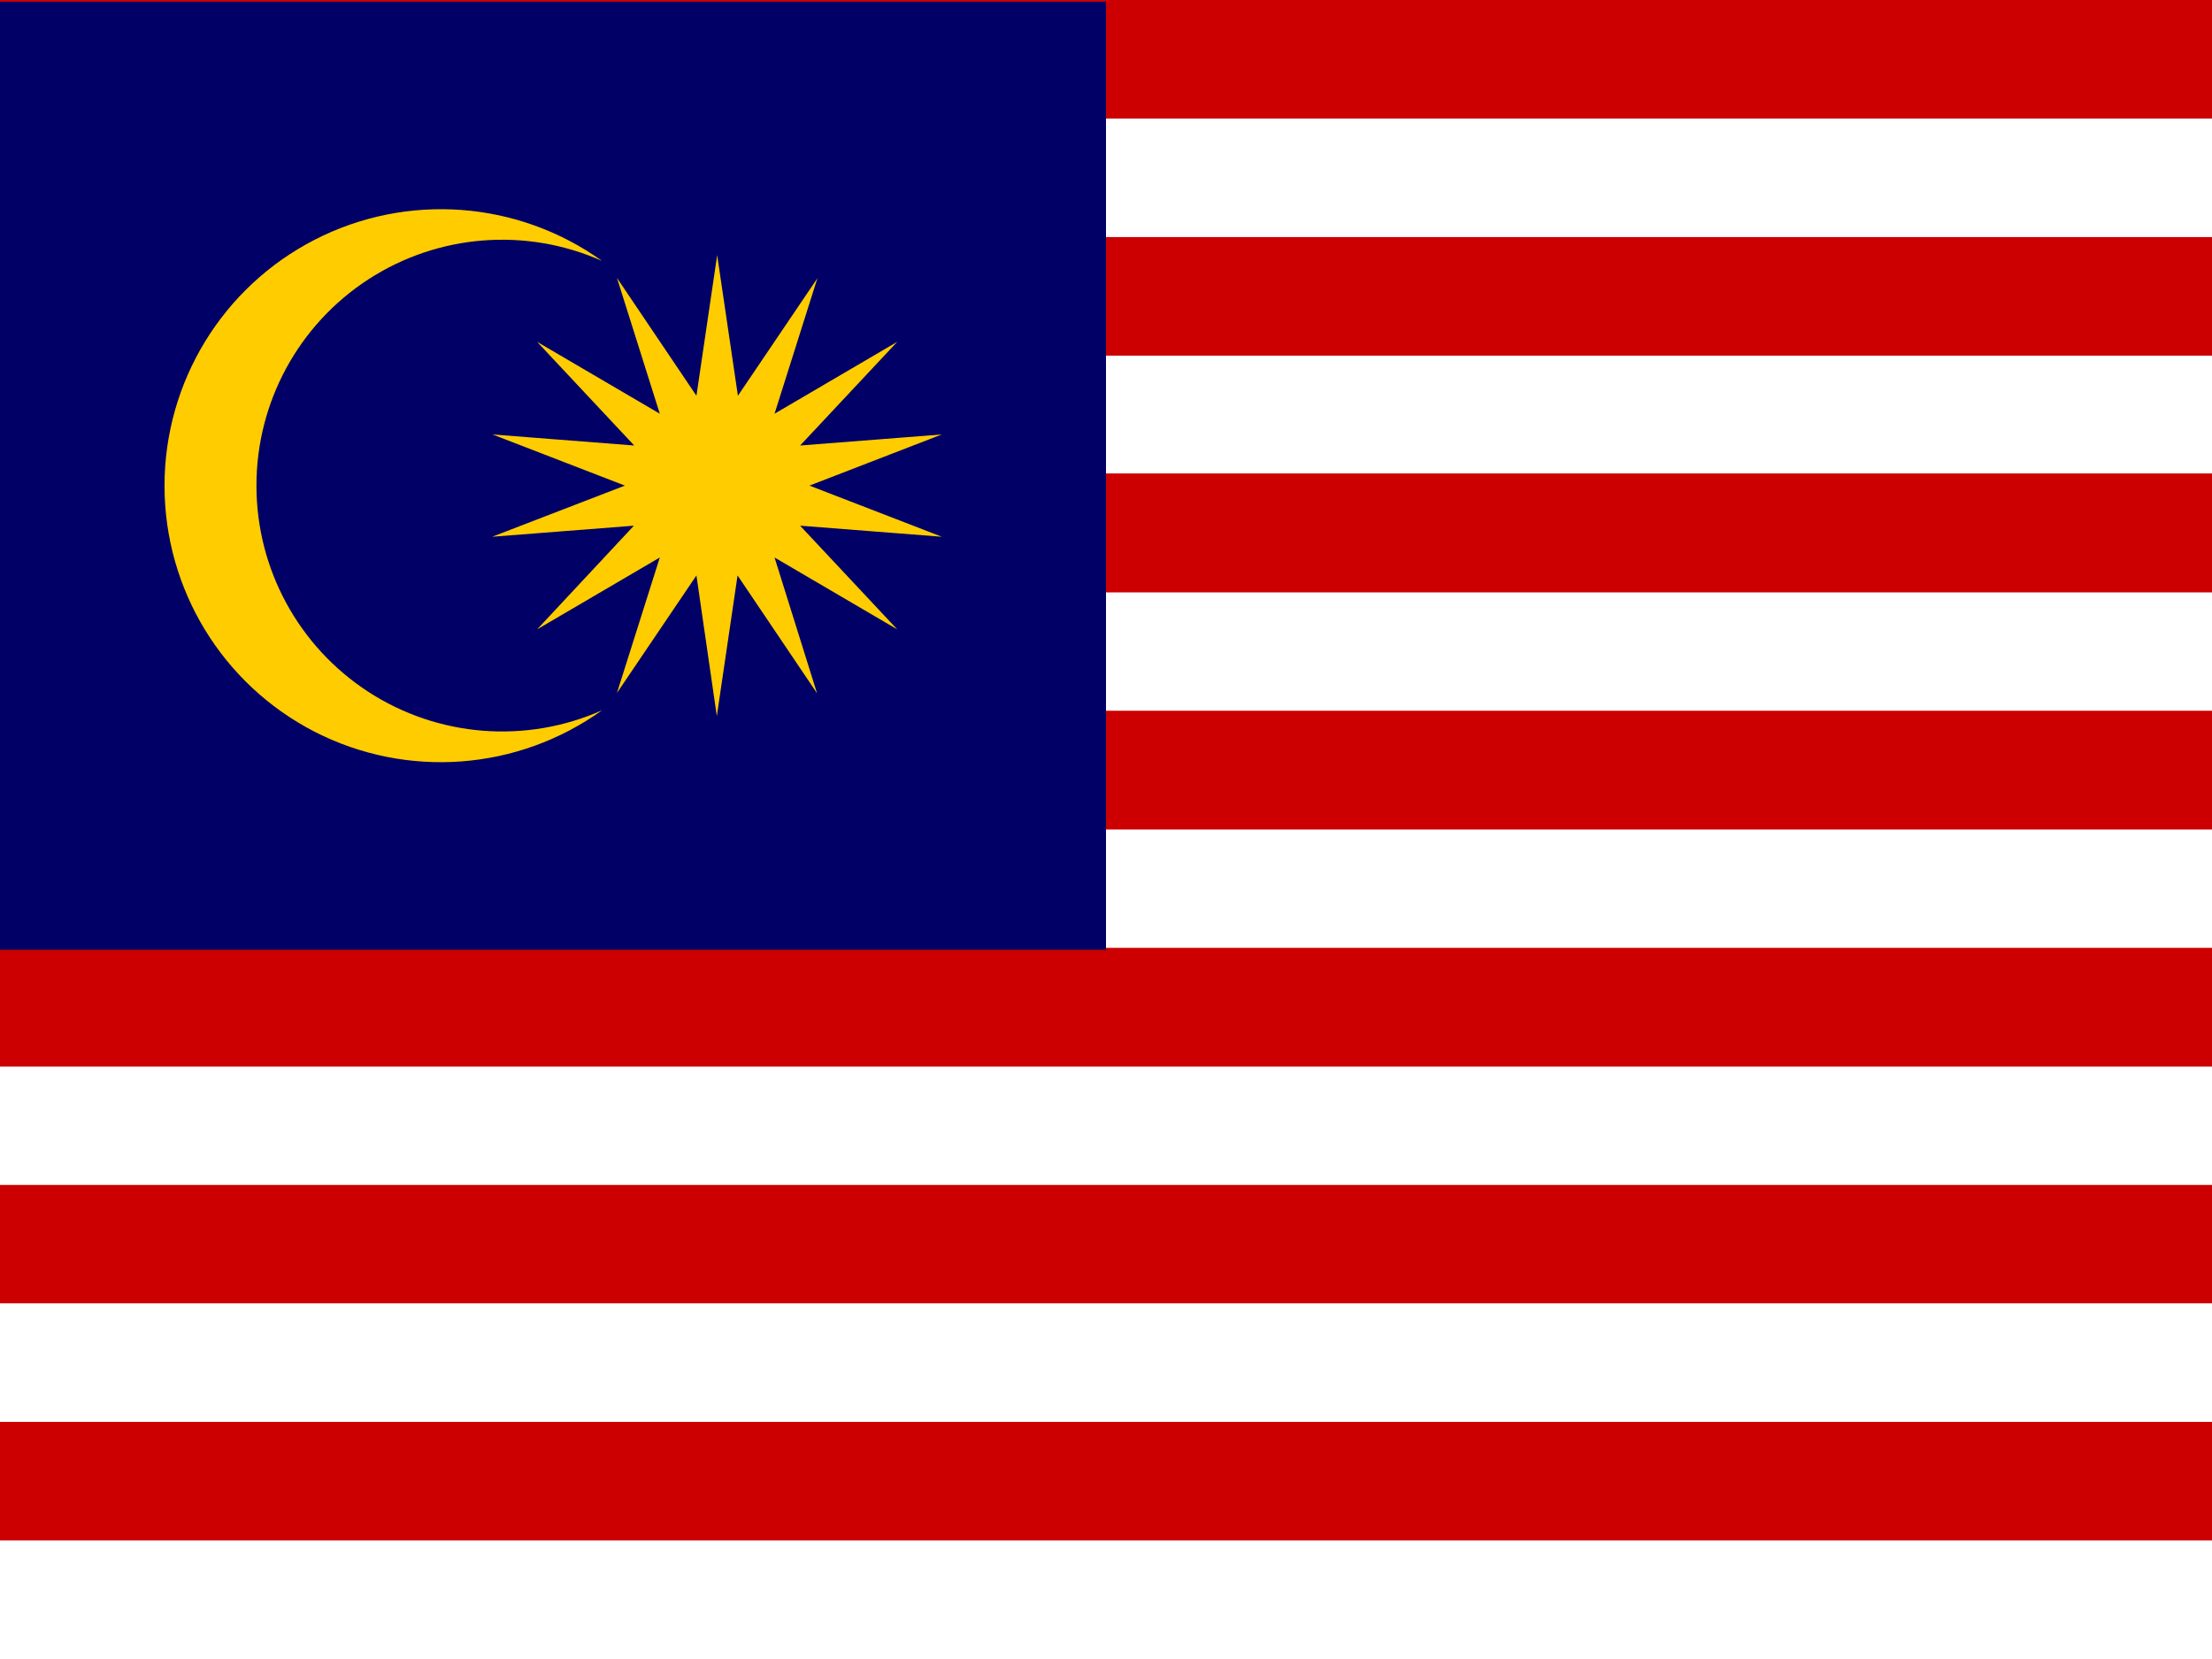
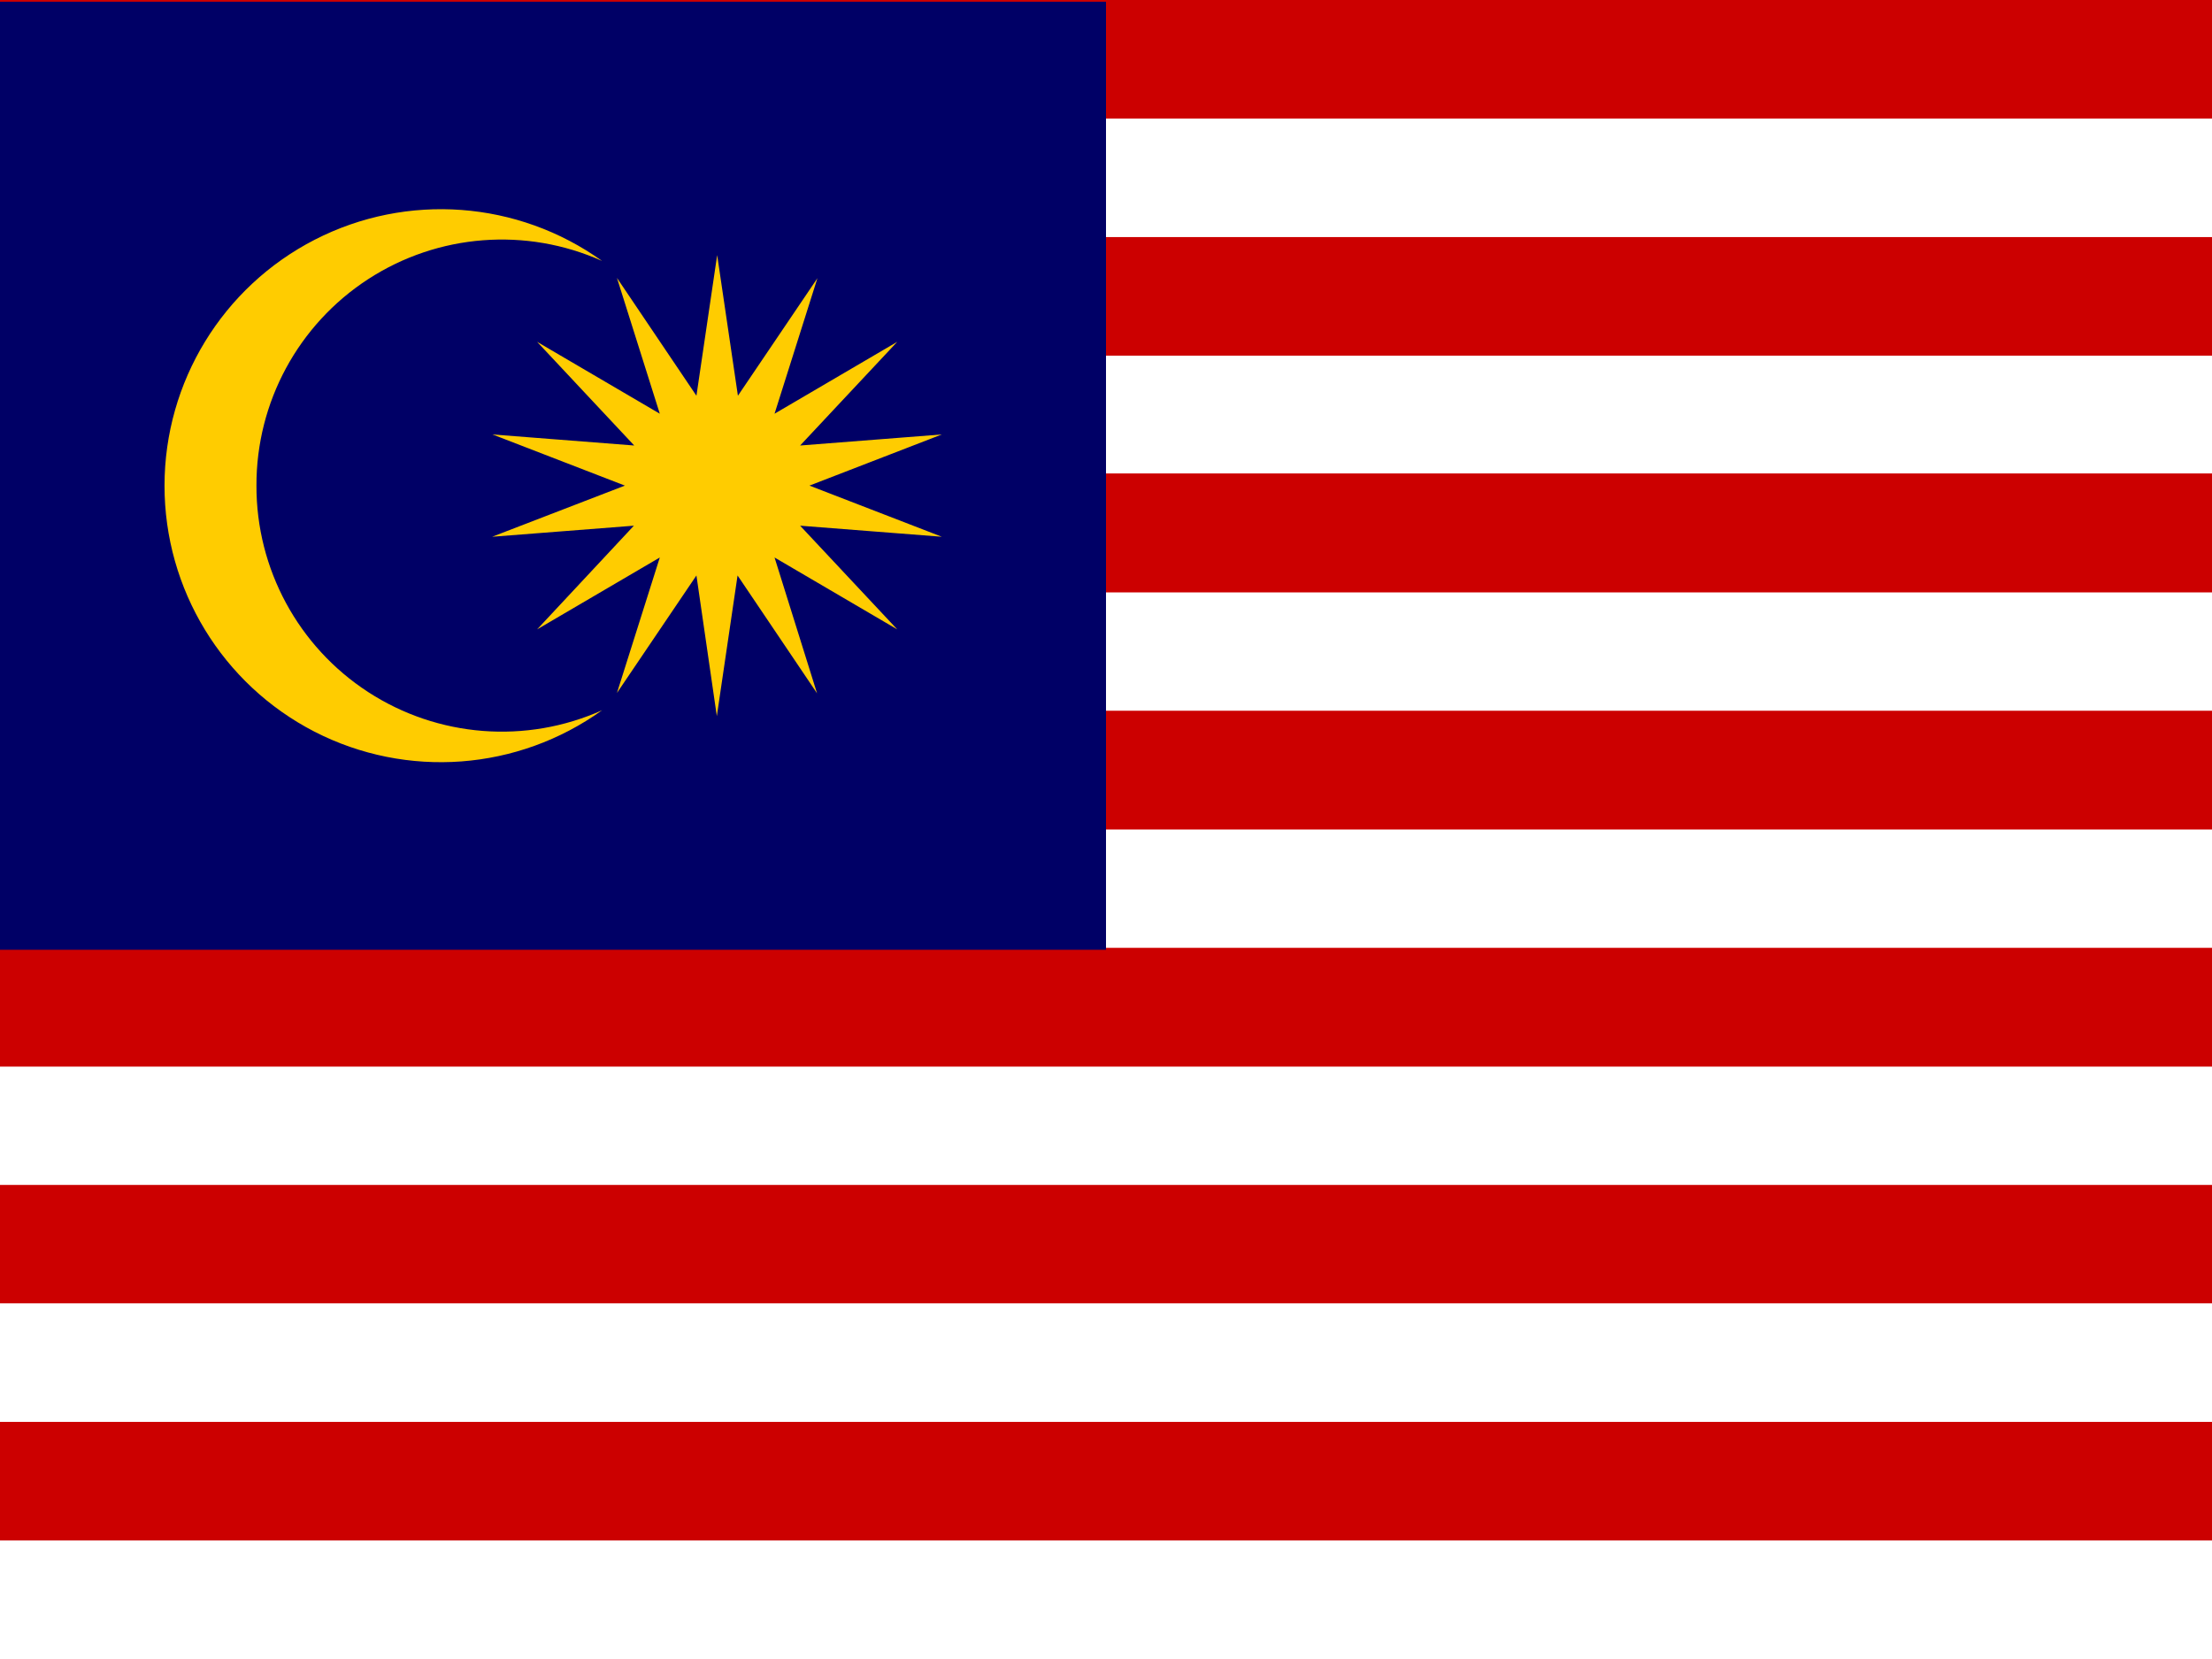
<svg xmlns="http://www.w3.org/2000/svg" id="flag-icons-my" viewBox="0 0 640 480">
  <g clip-path="url(#my-a)">
    <path fill="#C00" d="M0 0h640v480H0z" />
    <path fill="#C00" d="M0 0h640v34.3H0z" />
    <path fill="#fff" d="M0 34.3h640v34.3H0z" />
    <path fill="#C00" d="M0 68.6h640v34.3H0z" />
    <path fill="#fff" d="M0 102.9h640V137H0z" />
    <path fill="#C00" d="M0 137.1h640v34.3H0z" />
    <path fill="#fff" d="M0 171.4h640v34.3H0z" />
    <path fill="#C00" d="M0 205.7h640V240H0z" />
    <path fill="#fff" d="M0 240h640v34.3H0z" />
    <path fill="#C00" d="M0 274.3h640v34.3H0z" />
    <path fill="#fff" d="M0 308.6h640v34.3H0z" />
    <path fill="#C00" d="M0 342.9h640V377H0z" />
    <path fill="#fff" d="M0 377.1h640v34.3H0z" />
    <path fill="#C00" d="M0 411.4h640v34.3H0z" />
    <path fill="#fff" d="M0 445.7h640V480H0z" />
    <path fill="#006" d="M0 .5h320v274.3H0z" />
-     <path fill="#FC0" d="m207.5 73.8 6 40.7 23-34-12.4 39.2 35.5-20.8-28.1 30 41-3.2-38.3 14.8 38.3 14.8-41-3.2 28.1 30-35.5-20.8 12.3 39.3-23-34.1-6 40.7-5.9-40.7-23 34 12.4-39.2-35.5 20.8 28-30-41 3.2 38.4-14.8-38.3-14.8 41 3.2-28.1-30 35.5 20.8-12.4-39.3 23 34.1zm-33.3 1.7a71.1 71.1 0 0 0-100 65 71.1 71.1 0 0 0 100 65 80 80 0 0 1-83.2 6.2 80 80 0 0 1-43.4-71.2 80 80 0 0 1 126.6-65" />
+     <path fill="#FC0" d="m207.5 73.8 6 40.7 23-34-12.4 39.2 35.5-20.8-28.1 30 41-3.2-38.3 14.8 38.3 14.8-41-3.2 28.1 30-35.5-20.8 12.3 39.3-23-34.1-6 40.7-5.9-40.7-23 34 12.4-39.2-35.5 20.8 28-30-41 3.2 38.4-14.8-38.3-14.8 41 3.2-28.1-30 35.5 20.8-12.4-39.3 23 34.1zm-33.3 1.7a71 71 0 0 0-100 65 71 71 0 0 0 100 65 80 80 0 0 1-83.2 6.2 80 80 0 0 1-43.4-71.2 80 80 0 0 1 126.6-65" />
  </g>
  <defs>
    <clipPath id="my-a">
      <path fill="#fff" d="M0 0h640v480H0z" />
    </clipPath>
  </defs>
</svg>
